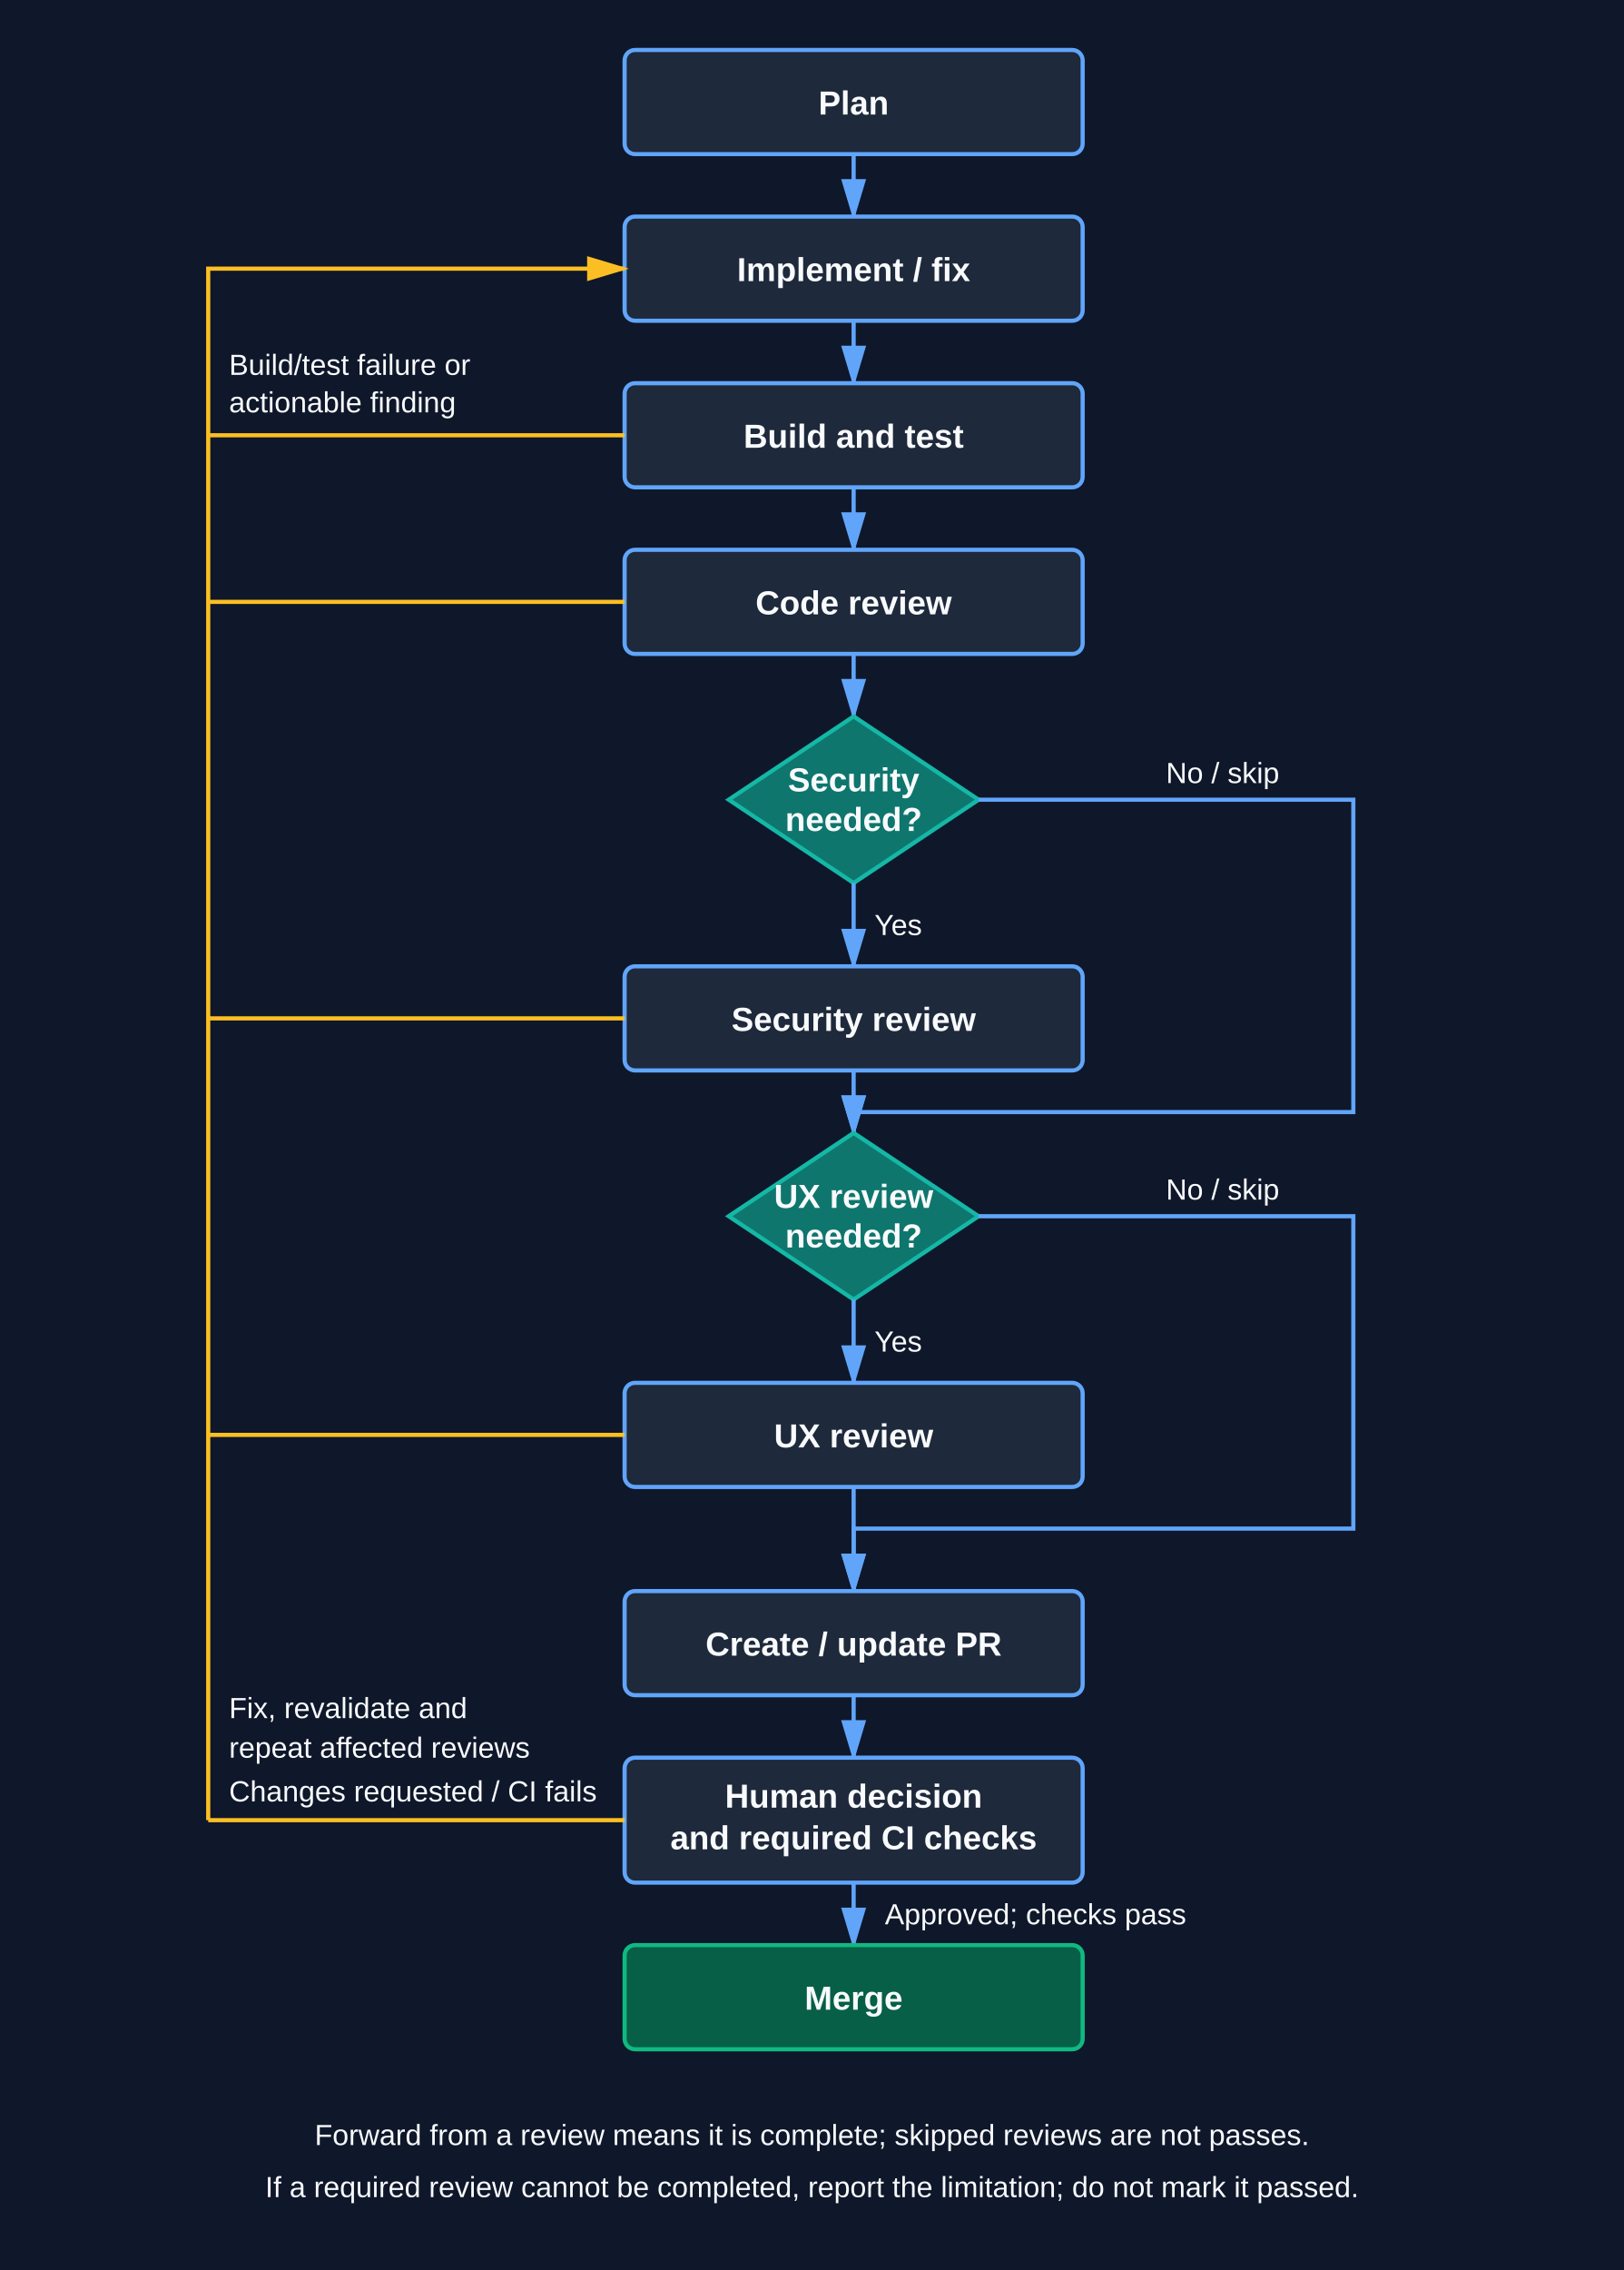
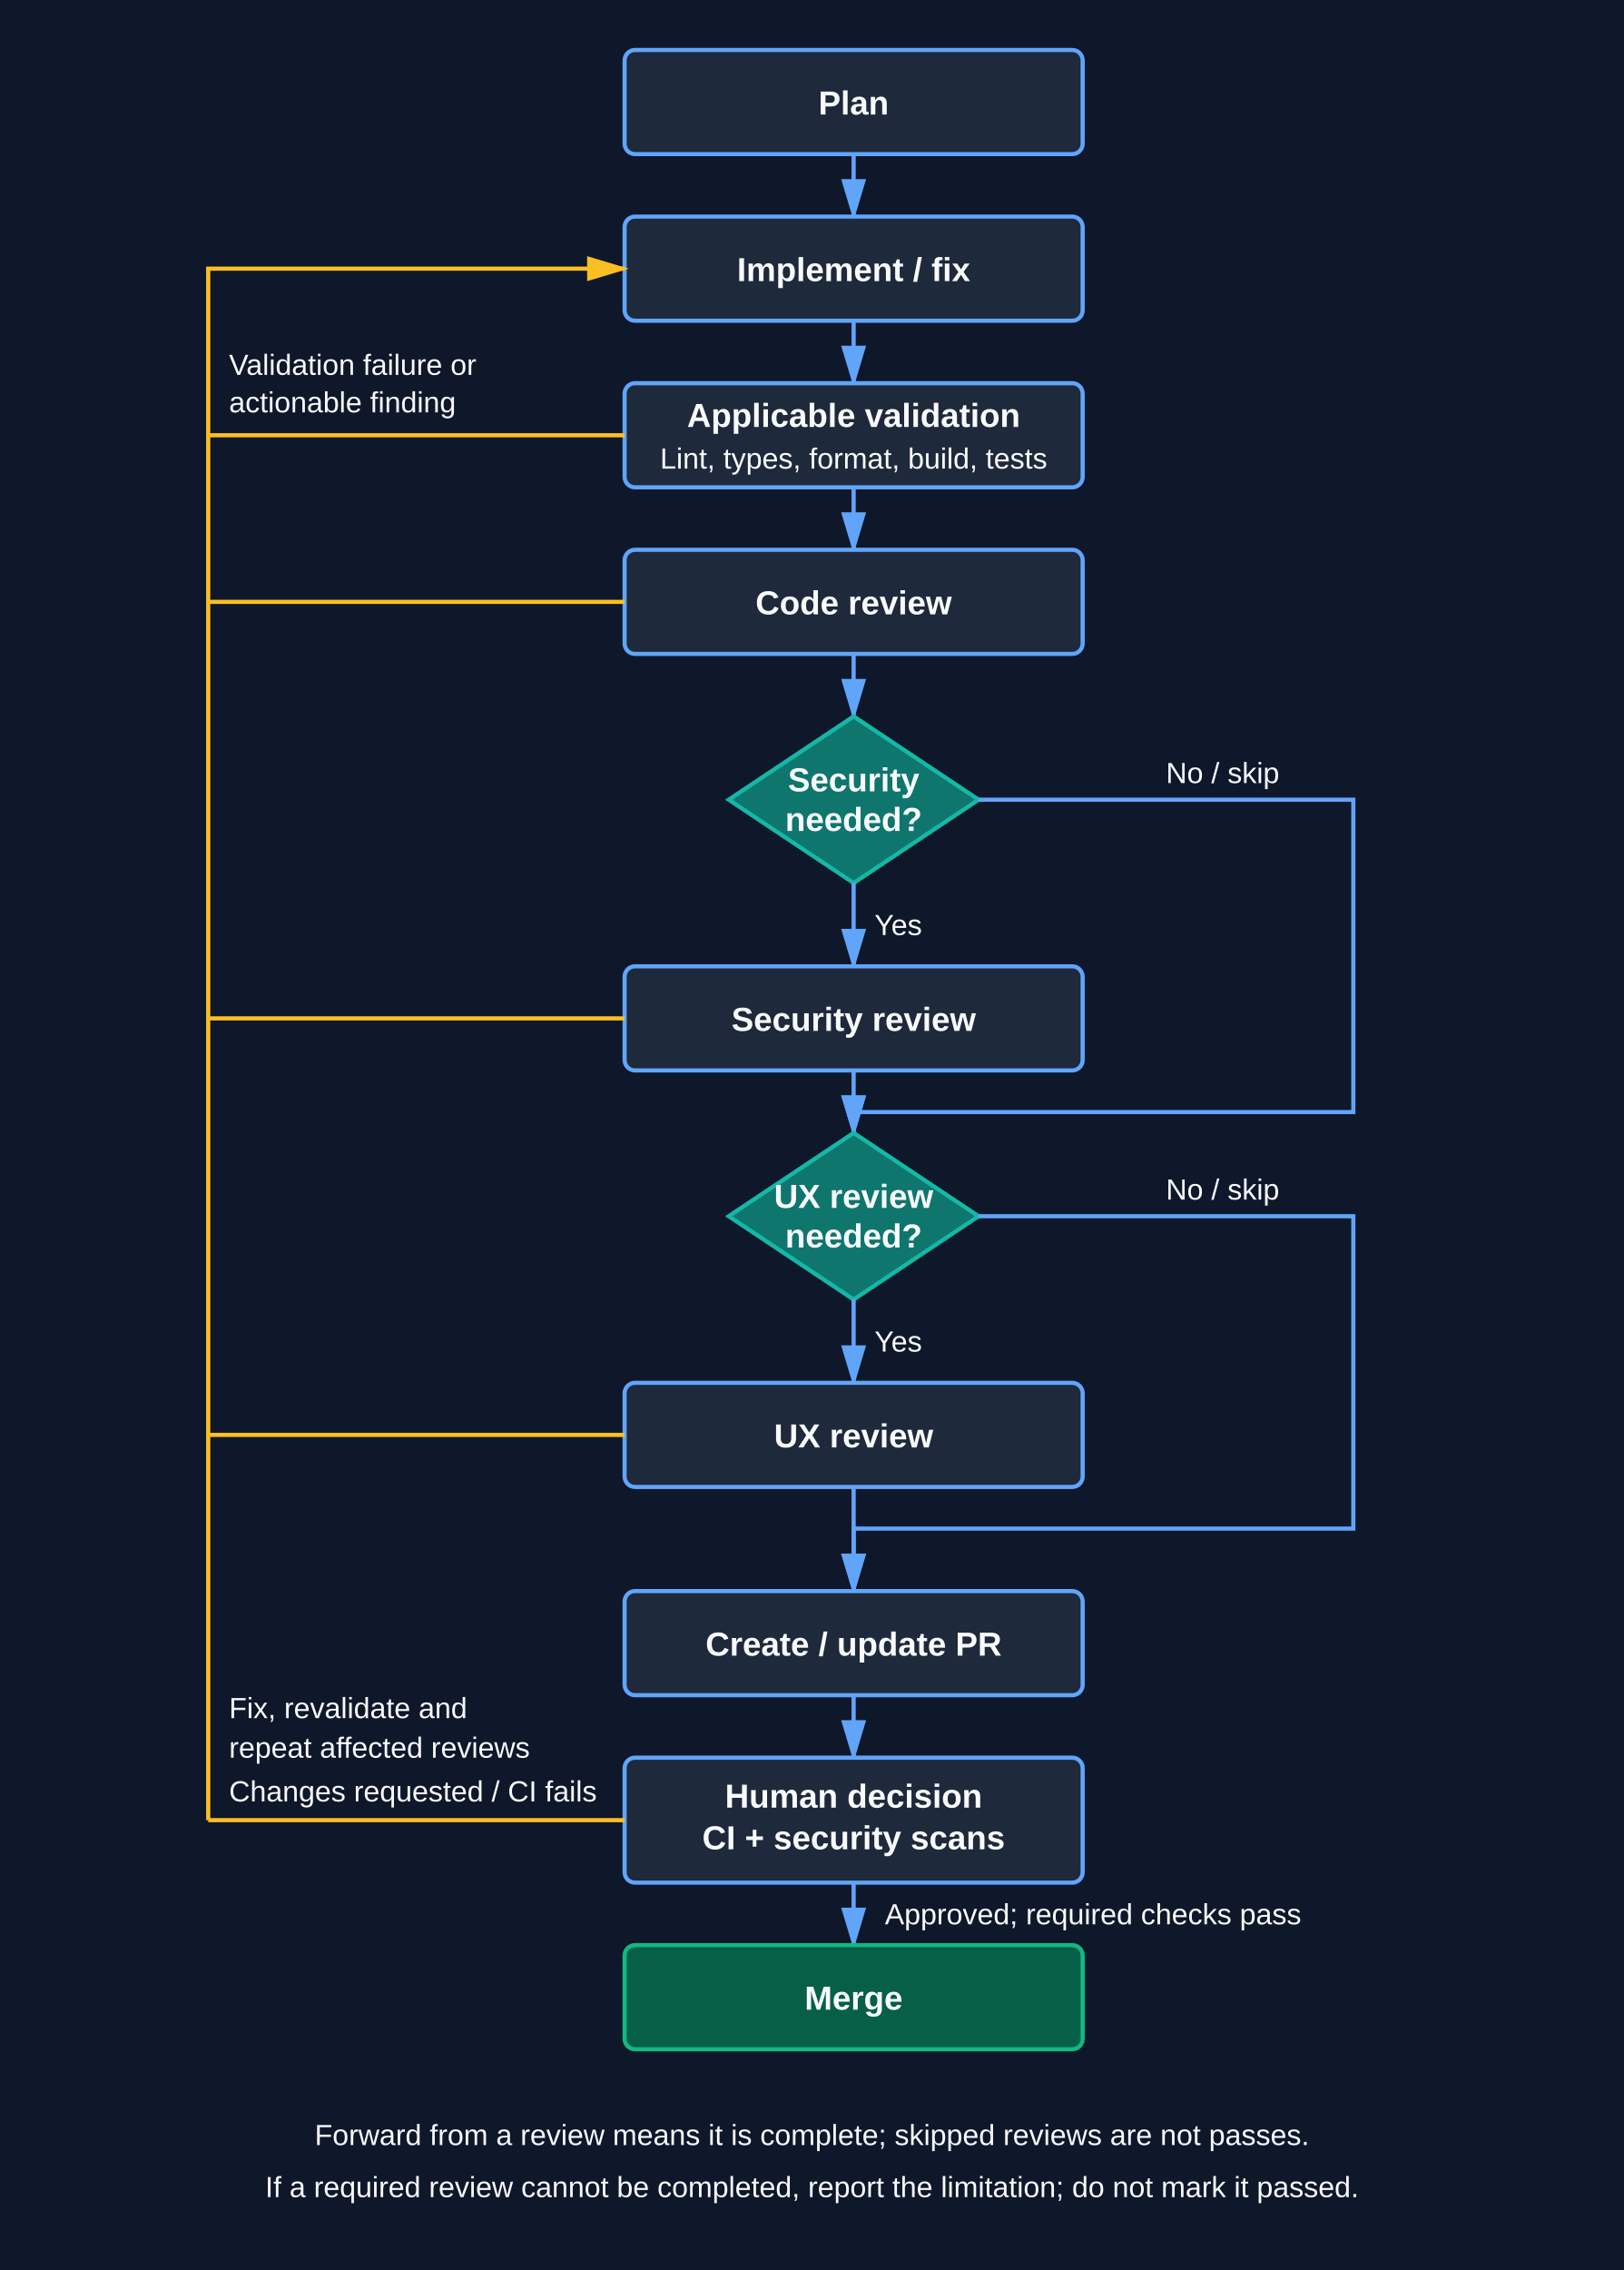
<svg xmlns="http://www.w3.org/2000/svg" viewBox="0 0 780 1090" role="img" aria-labelledby="title description">
  <defs>
    <style>
      .stage { fill: #1E293B; stroke: #60A5FA; stroke-width: 2; }
      .decision { fill: #0F766E; stroke: #14B8A6; stroke-width: 2; }
      .outcome { fill: #065F46; stroke: #10B981; stroke-width: 2; }
      .label { fill: #F8FAFC; font-family: Arial, sans-serif; font-size: 16px; font-weight: bold; text-anchor: middle; }
      .arrow { stroke: #60A5FA; stroke-width: 2; fill: none; }
      .feedback { stroke: #FBBF24; stroke-width: 2; fill: none; }
      .arrowtext { fill: #F8FAFC; font-family: Arial, sans-serif; font-size: 14px; }
      .note { fill: #F8FAFC; font-family: Arial, sans-serif; font-size: 14px; text-anchor: middle; }
    </style>
    <marker id="arrowhead" markerWidth="10" markerHeight="10" refX="9" refY="3" orient="auto">
      <polygon points="0 0, 10 3, 0 6" fill="#60A5FA" />
    </marker>
    <marker id="feedback-arrowhead" markerWidth="10" markerHeight="10" refX="9" refY="3" orient="auto">
      <polygon points="0 0, 10 3, 0 6" fill="#FBBF24" />
    </marker>
  </defs>
  <rect width="780" height="1090" fill="#0F172A" />
  <rect class="stage" x="300" y="24" width="220" height="50" rx="5" />
  <text class="label" x="410" y="55">Plan</text>
  <path class="arrow" d="M 410 74 V 104" marker-end="url(#arrowhead)" />
  <rect class="stage" x="300" y="104" width="220" height="50" rx="5" />
  <text class="label" x="410" y="135">Implement / fix</text>
  <path class="arrow" d="M 410 154 V 184" marker-end="url(#arrowhead)" />
  <rect class="stage" x="300" y="184" width="220" height="50" rx="5" />
-   <text class="label" x="410" y="215">Build and test</text>
+   <text class="label" x="410" y="205">Applicable validation</text>
+   <text class="note" x="410" y="225">Lint, types, format, build, tests</text>
  <path class="arrow" d="M 410 234 V 264" marker-end="url(#arrowhead)" />
  <rect class="stage" x="300" y="264" width="220" height="50" rx="5" />
  <text class="label" x="410" y="295">Code review</text>
  <path class="arrow" d="M 410 314 V 344" marker-end="url(#arrowhead)" />
  <polygon class="decision" points="410,344 470,384 410,424 350,384" />
  <text class="label" x="410" y="380">Security</text>
  <text class="label" x="410" y="399">needed?</text>
  <path class="arrow" d="M 410 424 V 464" marker-end="url(#arrowhead)" />
  <text class="arrowtext" x="420" y="449">Yes</text>
  <path class="arrow" d="M 470 384 H 650 V 534 H 410 V 544" marker-end="url(#arrowhead)" />
  <text class="arrowtext" x="560" y="376">No / skip</text>
  <rect class="stage" x="300" y="464" width="220" height="50" rx="5" />
  <text class="label" x="410" y="495">Security review</text>
  <path class="arrow" d="M 410 514 V 544" marker-end="url(#arrowhead)" />
  <polygon class="decision" points="410,544 470,584 410,624 350,584" />
  <text class="label" x="410" y="580">UX review</text>
  <text class="label" x="410" y="599">needed?</text>
  <path class="arrow" d="M 410 624 V 664" marker-end="url(#arrowhead)" />
  <text class="arrowtext" x="420" y="649">Yes</text>
  <path class="arrow" d="M 470 584 H 650 V 734 H 410 V 764" marker-end="url(#arrowhead)" />
  <text class="arrowtext" x="560" y="576">No / skip</text>
  <rect class="stage" x="300" y="664" width="220" height="50" rx="5" />
  <text class="label" x="410" y="695">UX review</text>
  <path class="arrow" d="M 410 714 V 764" marker-end="url(#arrowhead)" />
  <rect class="stage" x="300" y="764" width="220" height="50" rx="5" />
  <text class="label" x="410" y="795">Create / update PR</text>
  <path class="arrow" d="M 410 814 V 844" marker-end="url(#arrowhead)" />
  <rect class="stage" x="300" y="844" width="220" height="60" rx="5" />
  <text class="label" x="410" y="868">Human decision</text>
-   <text class="label" x="410" y="888">and required CI checks</text>
+   <text class="label" x="410" y="888">CI + security scans</text>
  <path class="arrow" d="M 410 904 V 934" marker-end="url(#arrowhead)" />
-   <text class="arrowtext" x="425" y="924">Approved; checks pass</text>
+   <text class="arrowtext" x="425" y="924">Approved; required checks pass</text>
  <rect class="outcome" x="300" y="934" width="220" height="50" rx="5" />
  <text class="label" x="410" y="965">Merge</text>
  <path class="feedback" d="M 300 209 H 100 M 300 289 H 100 M 300 489 H 100 M 300 689 H 100 M 300 874 H 100 M 100 874 V 129 H 300" marker-end="url(#feedback-arrowhead)" />
-   <text class="arrowtext" x="110" y="180">Build/test failure or</text>
+   <text class="arrowtext" x="110" y="180">Validation failure or</text>
  <text class="arrowtext" x="110" y="198">actionable finding</text>
  <text class="arrowtext" x="110" y="825">Fix, revalidate and</text>
  <text class="arrowtext" x="110" y="844">repeat affected reviews</text>
  <text class="arrowtext" x="110" y="865">Changes requested / CI fails</text>
  <text class="note" x="390" y="1030">Forward from a review means it is complete; skipped reviews are not passes.</text>
  <text class="note" x="390" y="1055">If a required review cannot be completed, report the limitation; do not mark it passed.</text>
</svg>
